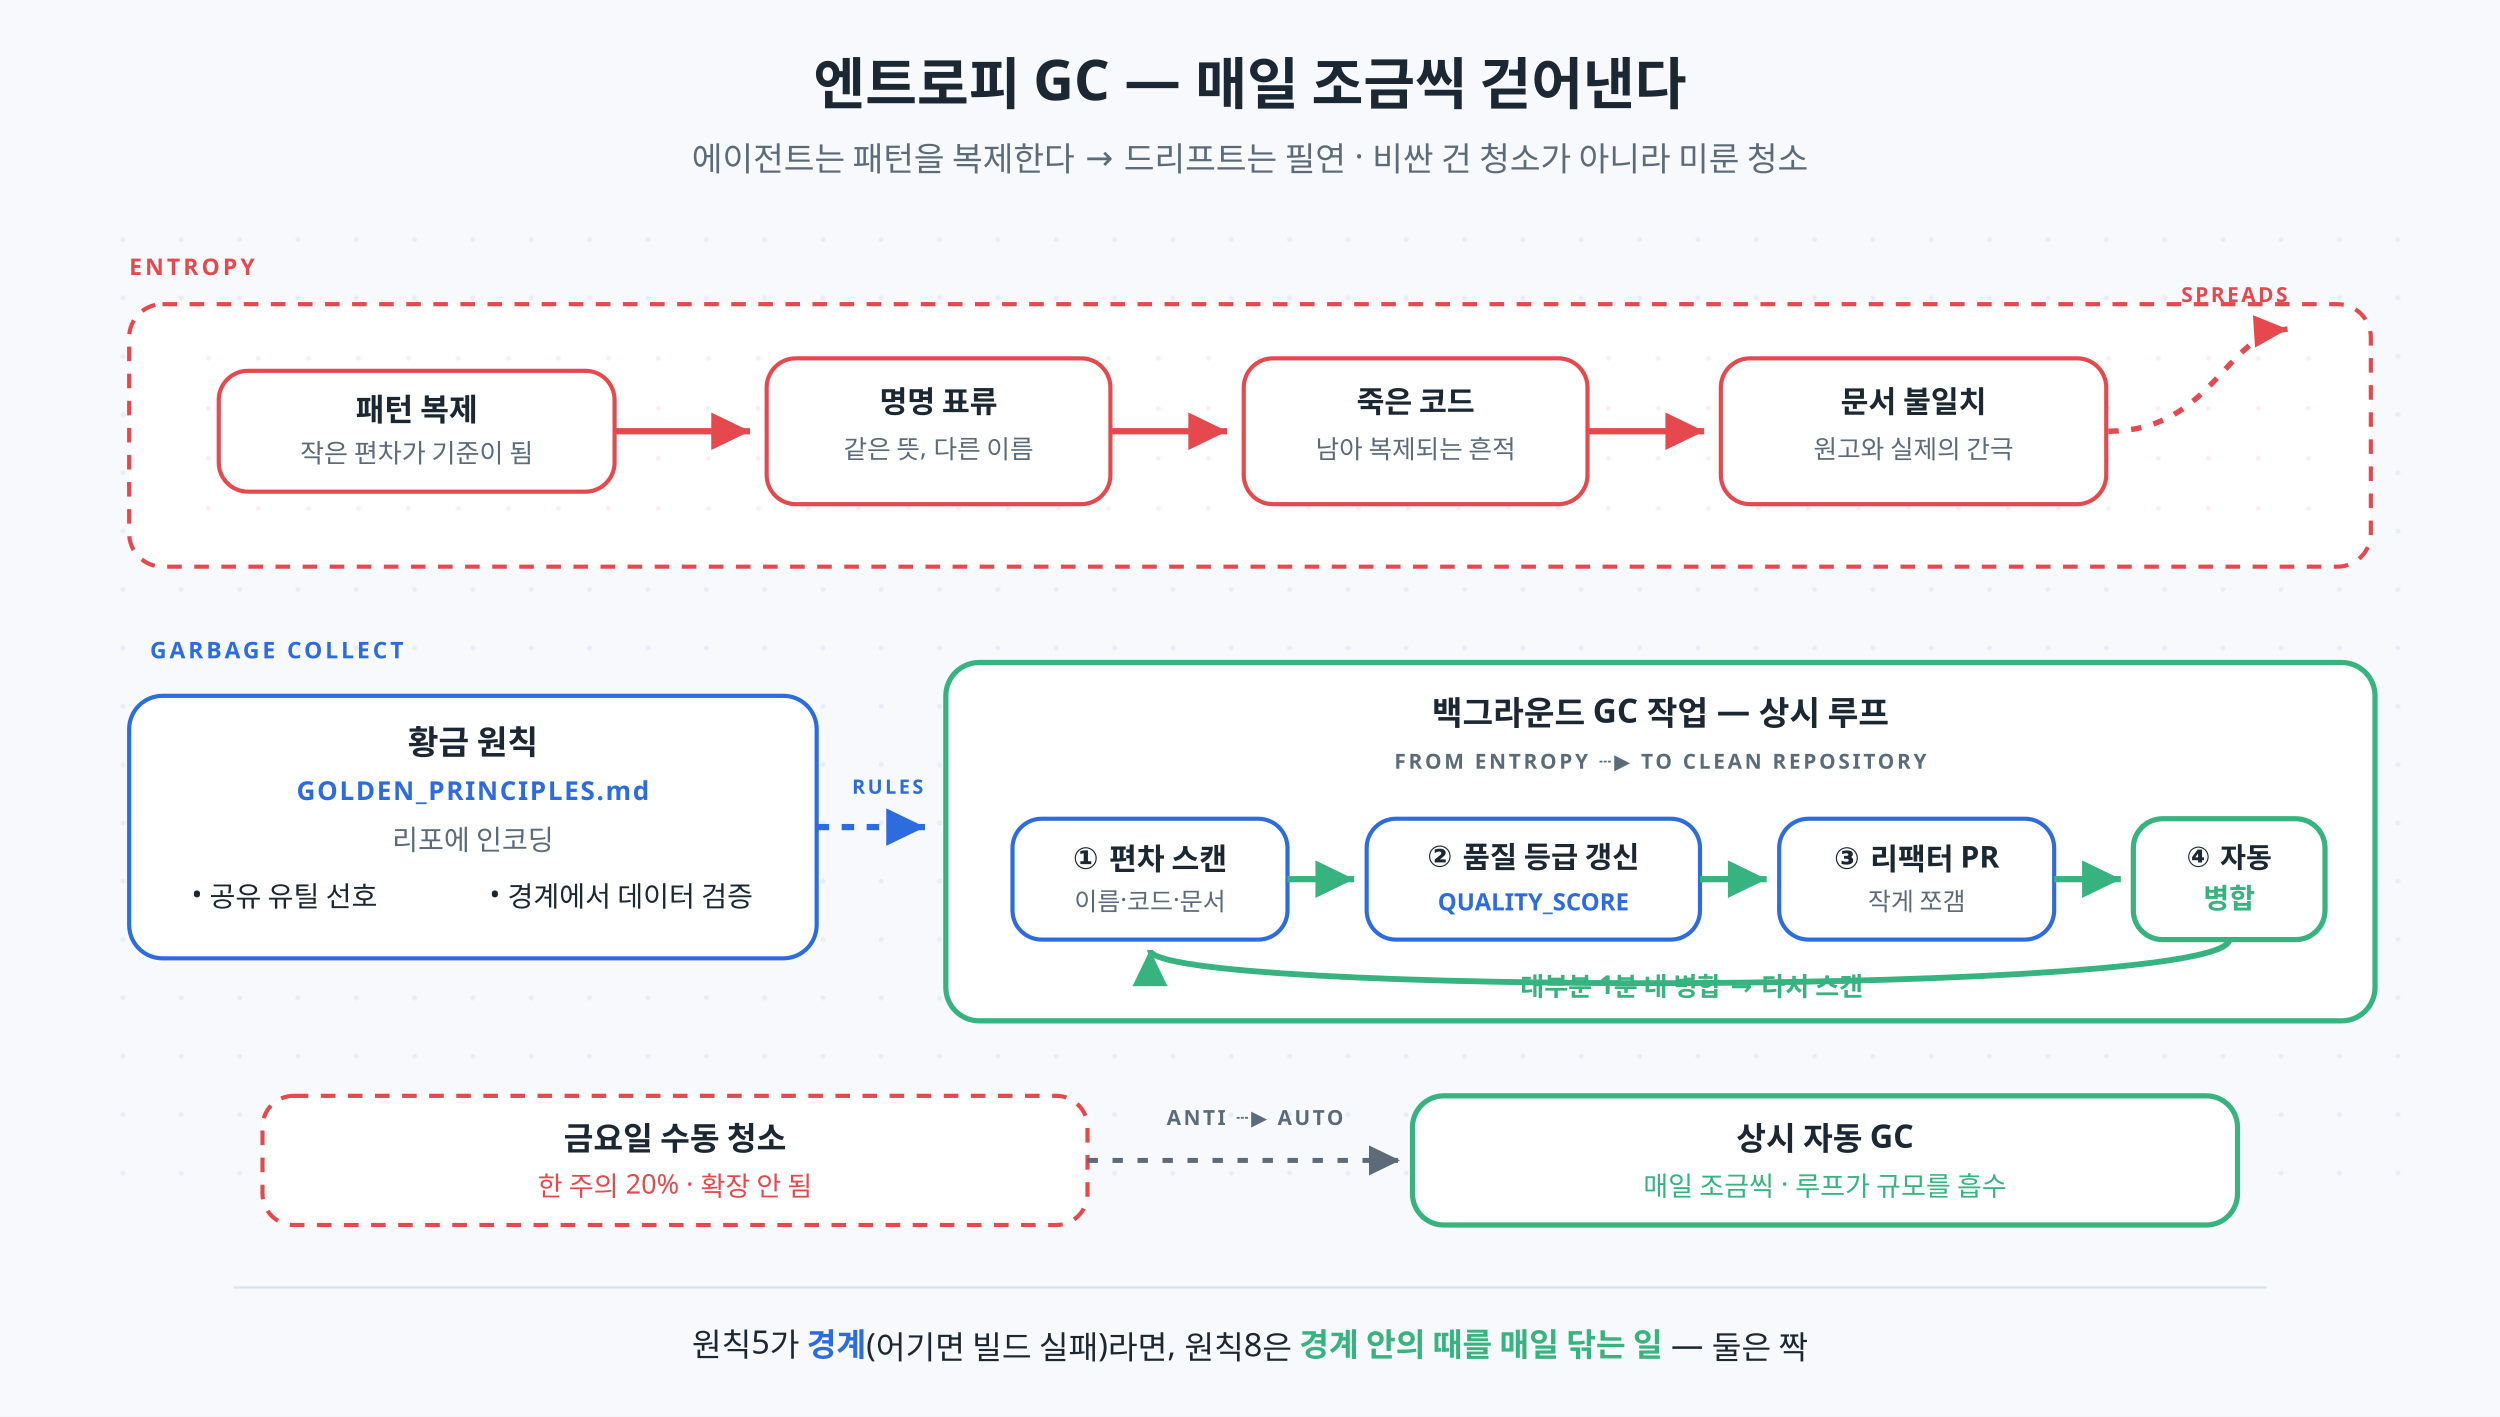
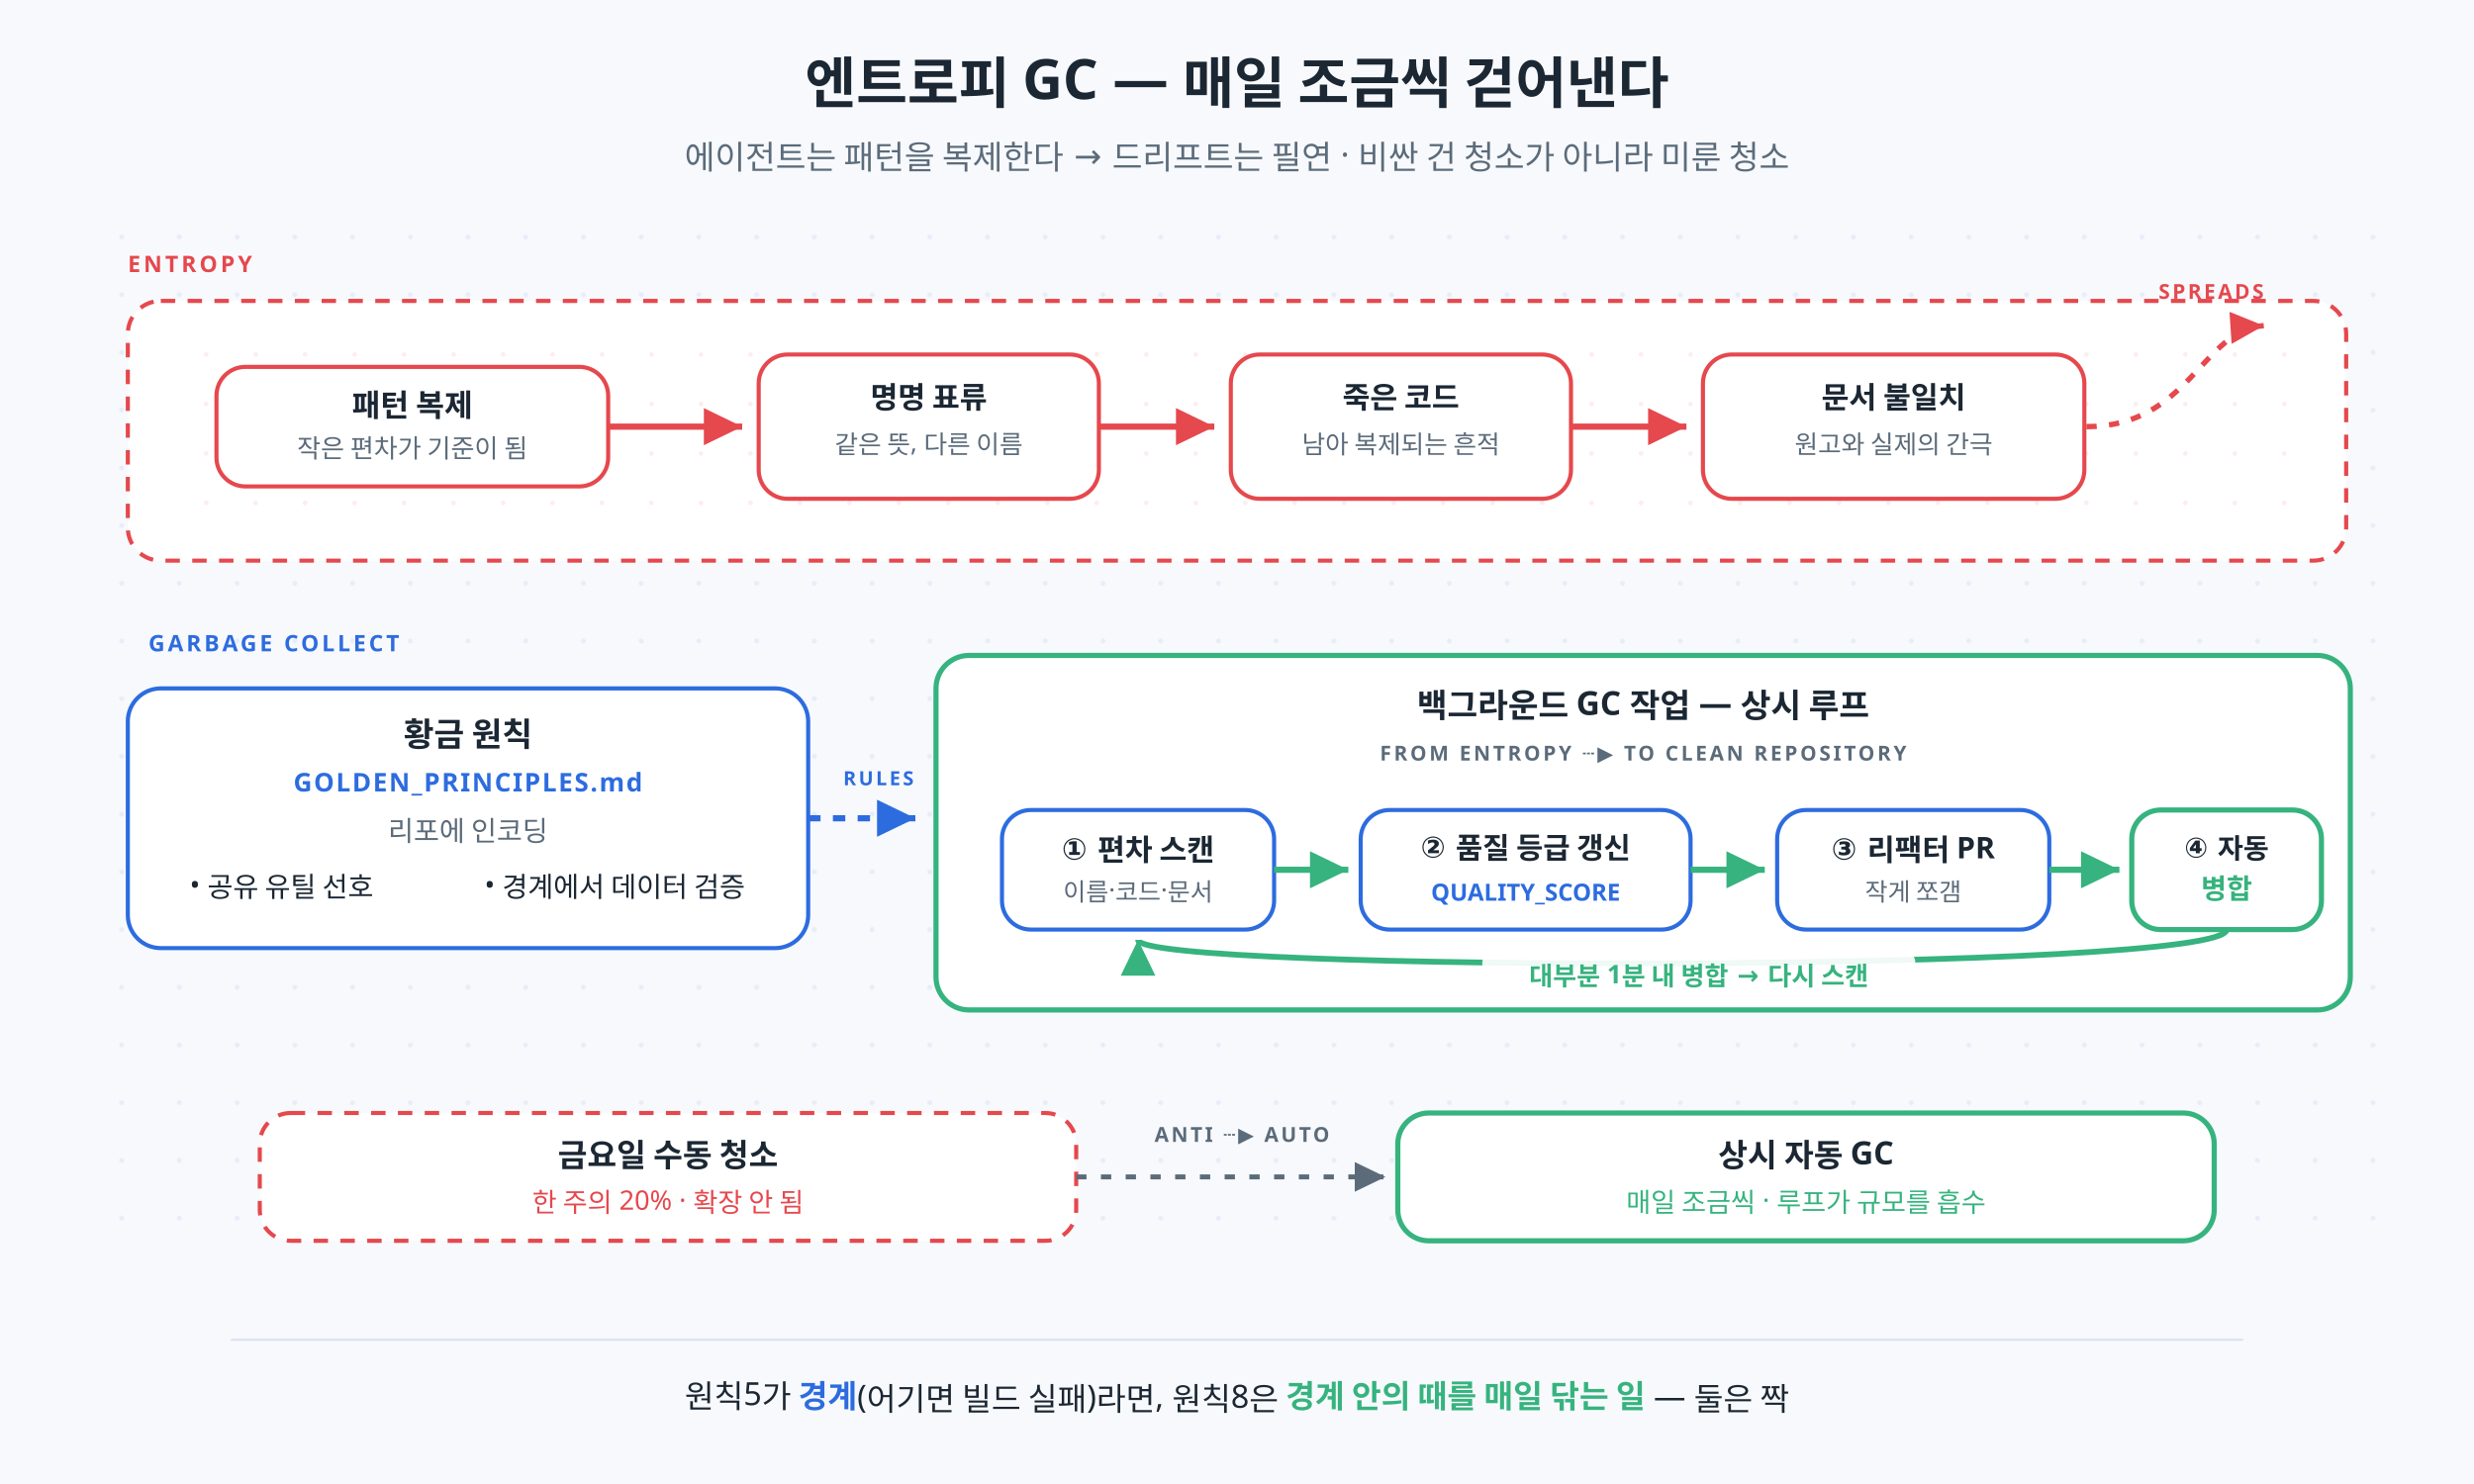
- <svg xmlns="http://www.w3.org/2000/svg" viewBox="0 0 1200 680" font-family="Apple SD Gothic Neo, sans-serif">
+ <svg xmlns="http://www.w3.org/2000/svg" viewBox="0 0 1200 720" font-family="Apple SD Gothic Neo, sans-serif">
  <defs>
    <marker id="arrow-blue" markerWidth="8" markerHeight="8" refX="6.2" refY="3" orient="auto" markerUnits="strokeWidth">
      <path d="M0,0 L6.2,3 L0,6 Z" fill="#2D6CDF" />
    </marker>
    <marker id="arrow-green" markerWidth="8" markerHeight="8" refX="6.2" refY="3" orient="auto" markerUnits="strokeWidth">
      <path d="M0,0 L6.2,3 L0,6 Z" fill="#36B37E" />
    </marker>
    <marker id="arrow-red" markerWidth="8" markerHeight="8" refX="6.2" refY="3" orient="auto" markerUnits="strokeWidth">
      <path d="M0,0 L6.2,3 L0,6 Z" fill="#E5484D" />
    </marker>
    <marker id="arrow-gray" markerWidth="8" markerHeight="8" refX="6.2" refY="3" orient="auto" markerUnits="strokeWidth">
      <path d="M0,0 L6.2,3 L0,6 Z" fill="#5B6B7A" />
    </marker>
    <pattern id="dot-field" x="0" y="0" width="28" height="28" patternUnits="userSpaceOnUse">
      <circle cx="3" cy="3" r="1.2" fill="#2D6CDF" opacity="0.12" />
    </pattern>
    <pattern id="red-dot-field" x="0" y="0" width="24" height="24" patternUnits="userSpaceOnUse">
      <circle cx="4" cy="4" r="1.15" fill="#E5484D" opacity="0.18" />
    </pattern>
  </defs>
-   <rect x="0" y="0" width="1200" height="680" fill="#F7F9FC" />
-   <rect x="42" y="104" width="1116" height="466" fill="url(#dot-field)" opacity="0.7" />
+   <rect x="0" y="0" width="1200" height="720" fill="#F7F9FC" />
+   <rect x="42" y="104" width="1116" height="506" fill="url(#dot-field)" opacity="0.7" />
  <text x="600" y="50" text-anchor="middle" font-size="27" font-weight="700" fill="#1B2733">엔트로피 GC — 매일 조금씩 걷어낸다</text>
  <text x="600" y="82" text-anchor="middle" font-size="16" fill="#5B6B7A">에이전트는 패턴을 복제한다 → 드리프트는 필연 · 비싼 건 청소가 아니라 미룬 청소</text>
  <text x="62" y="132" font-size="11" font-weight="700" letter-spacing="1.5" fill="#E5484D">ENTROPY</text>
  <rect x="62" y="146" width="1076" height="126" rx="16" fill="#FFFFFF" stroke="#E5484D" stroke-width="2" stroke-dasharray="7 6" />
  <rect x="78" y="160" width="1044" height="96" fill="url(#red-dot-field)" opacity="0.55" />
  <rect x="105" y="178" width="190" height="58" rx="14" fill="#FFFFFF" stroke="#E5484D" stroke-width="2" />
  <text x="200" y="202" text-anchor="middle" font-size="15" font-weight="700" fill="#1B2733">패턴 복제</text>
  <text x="200" y="222" text-anchor="middle" font-size="12.5" fill="#5B6B7A">작은 편차가 기준이 됨</text>
  <rect x="368" y="172" width="165" height="70" rx="14" fill="#FFFFFF" stroke="#E5484D" stroke-width="2" />
  <text x="450.5" y="198" text-anchor="middle" font-size="14.5" font-weight="700" fill="#1B2733">명명 표류</text>
  <text x="450.5" y="220" text-anchor="middle" font-size="12.3" fill="#5B6B7A">같은 뜻, 다른 이름</text>
  <rect x="597" y="172" width="165" height="70" rx="14" fill="#FFFFFF" stroke="#E5484D" stroke-width="2" />
  <text x="679.5" y="198" text-anchor="middle" font-size="14.5" font-weight="700" fill="#1B2733">죽은 코드</text>
  <text x="679.5" y="220" text-anchor="middle" font-size="12.3" fill="#5B6B7A">남아 복제되는 흔적</text>
  <rect x="826" y="172" width="185" height="70" rx="14" fill="#FFFFFF" stroke="#E5484D" stroke-width="2" />
  <text x="918.5" y="198" text-anchor="middle" font-size="14.5" font-weight="700" fill="#1B2733">문서 불일치</text>
  <text x="918.5" y="220" text-anchor="middle" font-size="12.3" fill="#5B6B7A">원고와 실제의 간극</text>
  <line x1="295" y1="207" x2="360" y2="207" stroke="#E5484D" stroke-width="3" marker-end="url(#arrow-red)" />
  <line x1="533" y1="207" x2="589" y2="207" stroke="#E5484D" stroke-width="3" marker-end="url(#arrow-red)" />
  <line x1="762" y1="207" x2="818" y2="207" stroke="#E5484D" stroke-width="3" marker-end="url(#arrow-red)" />
  <path d="M 1012 207 C 1062 207, 1068 160, 1098 158" fill="none" stroke="#E5484D" stroke-width="2.6" stroke-dasharray="5 6" marker-end="url(#arrow-red)" />
  <text x="1047" y="145" font-size="10" font-weight="700" letter-spacing="1.2" fill="#E5484D">SPREADS</text>
  <text x="72" y="316" font-size="11" font-weight="700" letter-spacing="1.4" fill="#2D6CDF">GARBAGE COLLECT</text>
  <rect x="62" y="334" width="330" height="126" rx="16" fill="#FFFFFF" stroke="#2D6CDF" stroke-width="2" />
  <text x="227" y="362" text-anchor="middle" font-size="16" font-weight="700" fill="#1B2733">황금 원칙</text>
  <text x="227" y="384" text-anchor="middle" font-size="12.5" font-weight="700" letter-spacing="0.8" fill="#2D6CDF">GOLDEN_PRINCIPLES.md</text>
  <text x="227" y="408" text-anchor="middle" font-size="13.5" fill="#5B6B7A">리포에 인코딩</text>
  <text x="92" y="434" font-size="13.5" fill="#1B2733">• 공유 유틸 선호</text>
  <text x="235" y="434" font-size="13.5" fill="#1B2733">• 경계에서 데이터 검증</text>
  <line x1="392" y1="397" x2="444" y2="397" stroke="#2D6CDF" stroke-width="3" stroke-dasharray="6 6" marker-end="url(#arrow-blue)" />
  <text x="409" y="381" font-size="9.5" font-weight="700" letter-spacing="1.2" fill="#2D6CDF">RULES</text>
  <rect x="454" y="318" width="686" height="172" rx="16" fill="#FFFFFF" stroke="#36B37E" stroke-width="2.5" />
  <text x="797" y="348" text-anchor="middle" font-size="16" font-weight="700" fill="#1B2733">백그라운드 GC 작업 — 상시 루프</text>
  <text x="797" y="369" text-anchor="middle" font-size="10" font-weight="700" letter-spacing="1.3" fill="#5B6B7A">FROM ENTROPY ┄▶ TO CLEAN REPOSITORY</text>
  <rect x="486" y="393" width="132" height="58" rx="14" fill="#FFFFFF" stroke="#2D6CDF" stroke-width="2" />
  <text x="552" y="417" text-anchor="middle" font-size="14.5" font-weight="700" fill="#1B2733">① 편차 스캔</text>
  <text x="552" y="437" text-anchor="middle" font-size="12" fill="#5B6B7A">이름·코드·문서</text>
-   <rect x="656" y="393" width="160" height="58" rx="14" fill="#FFFFFF" stroke="#2D6CDF" stroke-width="2" />
-   <text x="736" y="416" text-anchor="middle" font-size="14.2" font-weight="700" fill="#1B2733">② 품질 등급 갱신</text>
-   <text x="736" y="437" text-anchor="middle" font-size="11.5" font-weight="700" fill="#2D6CDF">QUALITY_SCORE</text>
-   <rect x="854" y="393" width="132" height="58" rx="14" fill="#FFFFFF" stroke="#2D6CDF" stroke-width="2" />
-   <text x="920" y="417" text-anchor="middle" font-size="14.5" font-weight="700" fill="#1B2733">③ 리팩터 PR</text>
-   <text x="920" y="437" text-anchor="middle" font-size="12" fill="#5B6B7A">작게 쪼갬</text>
-   <rect x="1024" y="393" width="92" height="58" rx="14" fill="#FFFFFF" stroke="#36B37E" stroke-width="2.5" />
-   <text x="1070" y="416" text-anchor="middle" font-size="13.5" font-weight="700" fill="#1B2733">④ 자동</text>
-   <text x="1070" y="436" text-anchor="middle" font-size="13.5" font-weight="700" fill="#36B37E">병합</text>
-   <line x1="618" y1="422" x2="650" y2="422" stroke="#36B37E" stroke-width="3" marker-end="url(#arrow-green)" />
-   <line x1="816" y1="422" x2="848" y2="422" stroke="#36B37E" stroke-width="3" marker-end="url(#arrow-green)" />
-   <line x1="986" y1="422" x2="1018" y2="422" stroke="#36B37E" stroke-width="3" marker-end="url(#arrow-green)" />
-   <path d="M 1070 451 C 1070 478, 552 478, 552 456" fill="none" stroke="#36B37E" stroke-width="2.8" marker-end="url(#arrow-green)" />
-   <text x="812" y="478" text-anchor="middle" font-size="12.5" font-weight="700" fill="#36B37E">대부분 1분 내 병합 → 다시 스캔</text>
-   <rect x="126" y="526" width="396" height="62" rx="15" fill="#FFFFFF" stroke="#E5484D" stroke-width="2" stroke-dasharray="7 6" />
-   <text x="324" y="552" text-anchor="middle" font-size="15.5" font-weight="700" fill="#1B2733">금요일 수동 청소</text>
-   <text x="324" y="574" text-anchor="middle" font-size="13" fill="#E5484D">한 주의 20% · 확장 안 됨</text>
-   <rect x="678" y="526" width="396" height="62" rx="15" fill="#FFFFFF" stroke="#36B37E" stroke-width="2.5" />
-   <text x="876" y="552" text-anchor="middle" font-size="15.5" font-weight="700" fill="#1B2733">상시 자동 GC</text>
-   <text x="876" y="574" text-anchor="middle" font-size="13" fill="#36B37E">매일 조금씩 · 루프가 규모를 흡수</text>
-   <line x1="522" y1="557" x2="672" y2="557" stroke="#5B6B7A" stroke-width="2.4" stroke-dasharray="5 7" marker-end="url(#arrow-gray)" />
-   <text x="560" y="540" font-size="10" font-weight="700" letter-spacing="1.2" fill="#5B6B7A">ANTI ┄▶ AUTO</text>
-   <line x1="112" y1="618" x2="1088" y2="618" stroke="#D8E2F0" stroke-width="1" />
-   <text x="600" y="651" text-anchor="middle" font-size="15.5" fill="#1B2733">원칙5가 <tspan font-weight="700" fill="#2D6CDF">경계</tspan>(어기면 빌드 실패)라면, 원칙8은 <tspan font-weight="700" fill="#36B37E">경계 안의 때를 매일 닦는 일</tspan> — 둘은 짝</text>
+   <rect x="660" y="393" width="160" height="58" rx="14" fill="#FFFFFF" stroke="#2D6CDF" stroke-width="2" />
+   <text x="740" y="416" text-anchor="middle" font-size="14.2" font-weight="700" fill="#1B2733">② 품질 등급 갱신</text>
+   <text x="740" y="437" text-anchor="middle" font-size="11.5" font-weight="700" fill="#2D6CDF">QUALITY_SCORE</text>
+   <rect x="862" y="393" width="132" height="58" rx="14" fill="#FFFFFF" stroke="#2D6CDF" stroke-width="2" />
+   <text x="928" y="417" text-anchor="middle" font-size="14.5" font-weight="700" fill="#1B2733">③ 리팩터 PR</text>
+   <text x="928" y="437" text-anchor="middle" font-size="12" fill="#5B6B7A">작게 쪼갬</text>
+   <rect x="1034" y="393" width="92" height="58" rx="14" fill="#FFFFFF" stroke="#36B37E" stroke-width="2.5" />
+   <text x="1080" y="416" text-anchor="middle" font-size="13.5" font-weight="700" fill="#1B2733">④ 자동</text>
+   <text x="1080" y="436" text-anchor="middle" font-size="13.5" font-weight="700" fill="#36B37E">병합</text>
+   <line x1="618" y1="422" x2="654" y2="422" stroke="#36B37E" stroke-width="3" marker-end="url(#arrow-green)" />
+   <line x1="820" y1="422" x2="856" y2="422" stroke="#36B37E" stroke-width="3" marker-end="url(#arrow-green)" />
+   <line x1="994" y1="422" x2="1028" y2="422" stroke="#36B37E" stroke-width="3" marker-end="url(#arrow-green)" />
+   <path d="M 1080 451 C 1080 472, 552 472, 552 456" fill="none" stroke="#36B37E" stroke-width="2.8" marker-end="url(#arrow-green)" />
+   <rect x="719" y="461" width="210" height="22" rx="6" fill="#FFFFFF" opacity="0.92" />
+   <text x="824" y="478" text-anchor="middle" font-size="12.5" font-weight="700" fill="#36B37E">대부분 1분 내 병합 → 다시 스캔</text>
+   <rect x="126" y="540" width="396" height="62" rx="15" fill="#FFFFFF" stroke="#E5484D" stroke-width="2" stroke-dasharray="7 6" />
+   <text x="324" y="566" text-anchor="middle" font-size="15.5" font-weight="700" fill="#1B2733">금요일 수동 청소</text>
+   <text x="324" y="588" text-anchor="middle" font-size="13" fill="#E5484D">한 주의 20% · 확장 안 됨</text>
+   <rect x="678" y="540" width="396" height="62" rx="15" fill="#FFFFFF" stroke="#36B37E" stroke-width="2.5" />
+   <text x="876" y="566" text-anchor="middle" font-size="15.5" font-weight="700" fill="#1B2733">상시 자동 GC</text>
+   <text x="876" y="588" text-anchor="middle" font-size="13" fill="#36B37E">매일 조금씩 · 루프가 규모를 흡수</text>
+   <line x1="522" y1="571" x2="672" y2="571" stroke="#5B6B7A" stroke-width="2.4" stroke-dasharray="5 7" marker-end="url(#arrow-gray)" />
+   <text x="560" y="554" font-size="10" font-weight="700" letter-spacing="1.2" fill="#5B6B7A">ANTI ┄▶ AUTO</text>
+   <line x1="112" y1="650" x2="1088" y2="650" stroke="#D8E2F0" stroke-width="1" />
+   <text x="600" y="683" text-anchor="middle" font-size="15.5" fill="#1B2733">원칙5가 <tspan font-weight="700" fill="#2D6CDF">경계</tspan>(어기면 빌드 실패)라면, 원칙8은 <tspan font-weight="700" fill="#36B37E">경계 안의 때를 매일 닦는 일</tspan> — 둘은 짝</text>
</svg>
